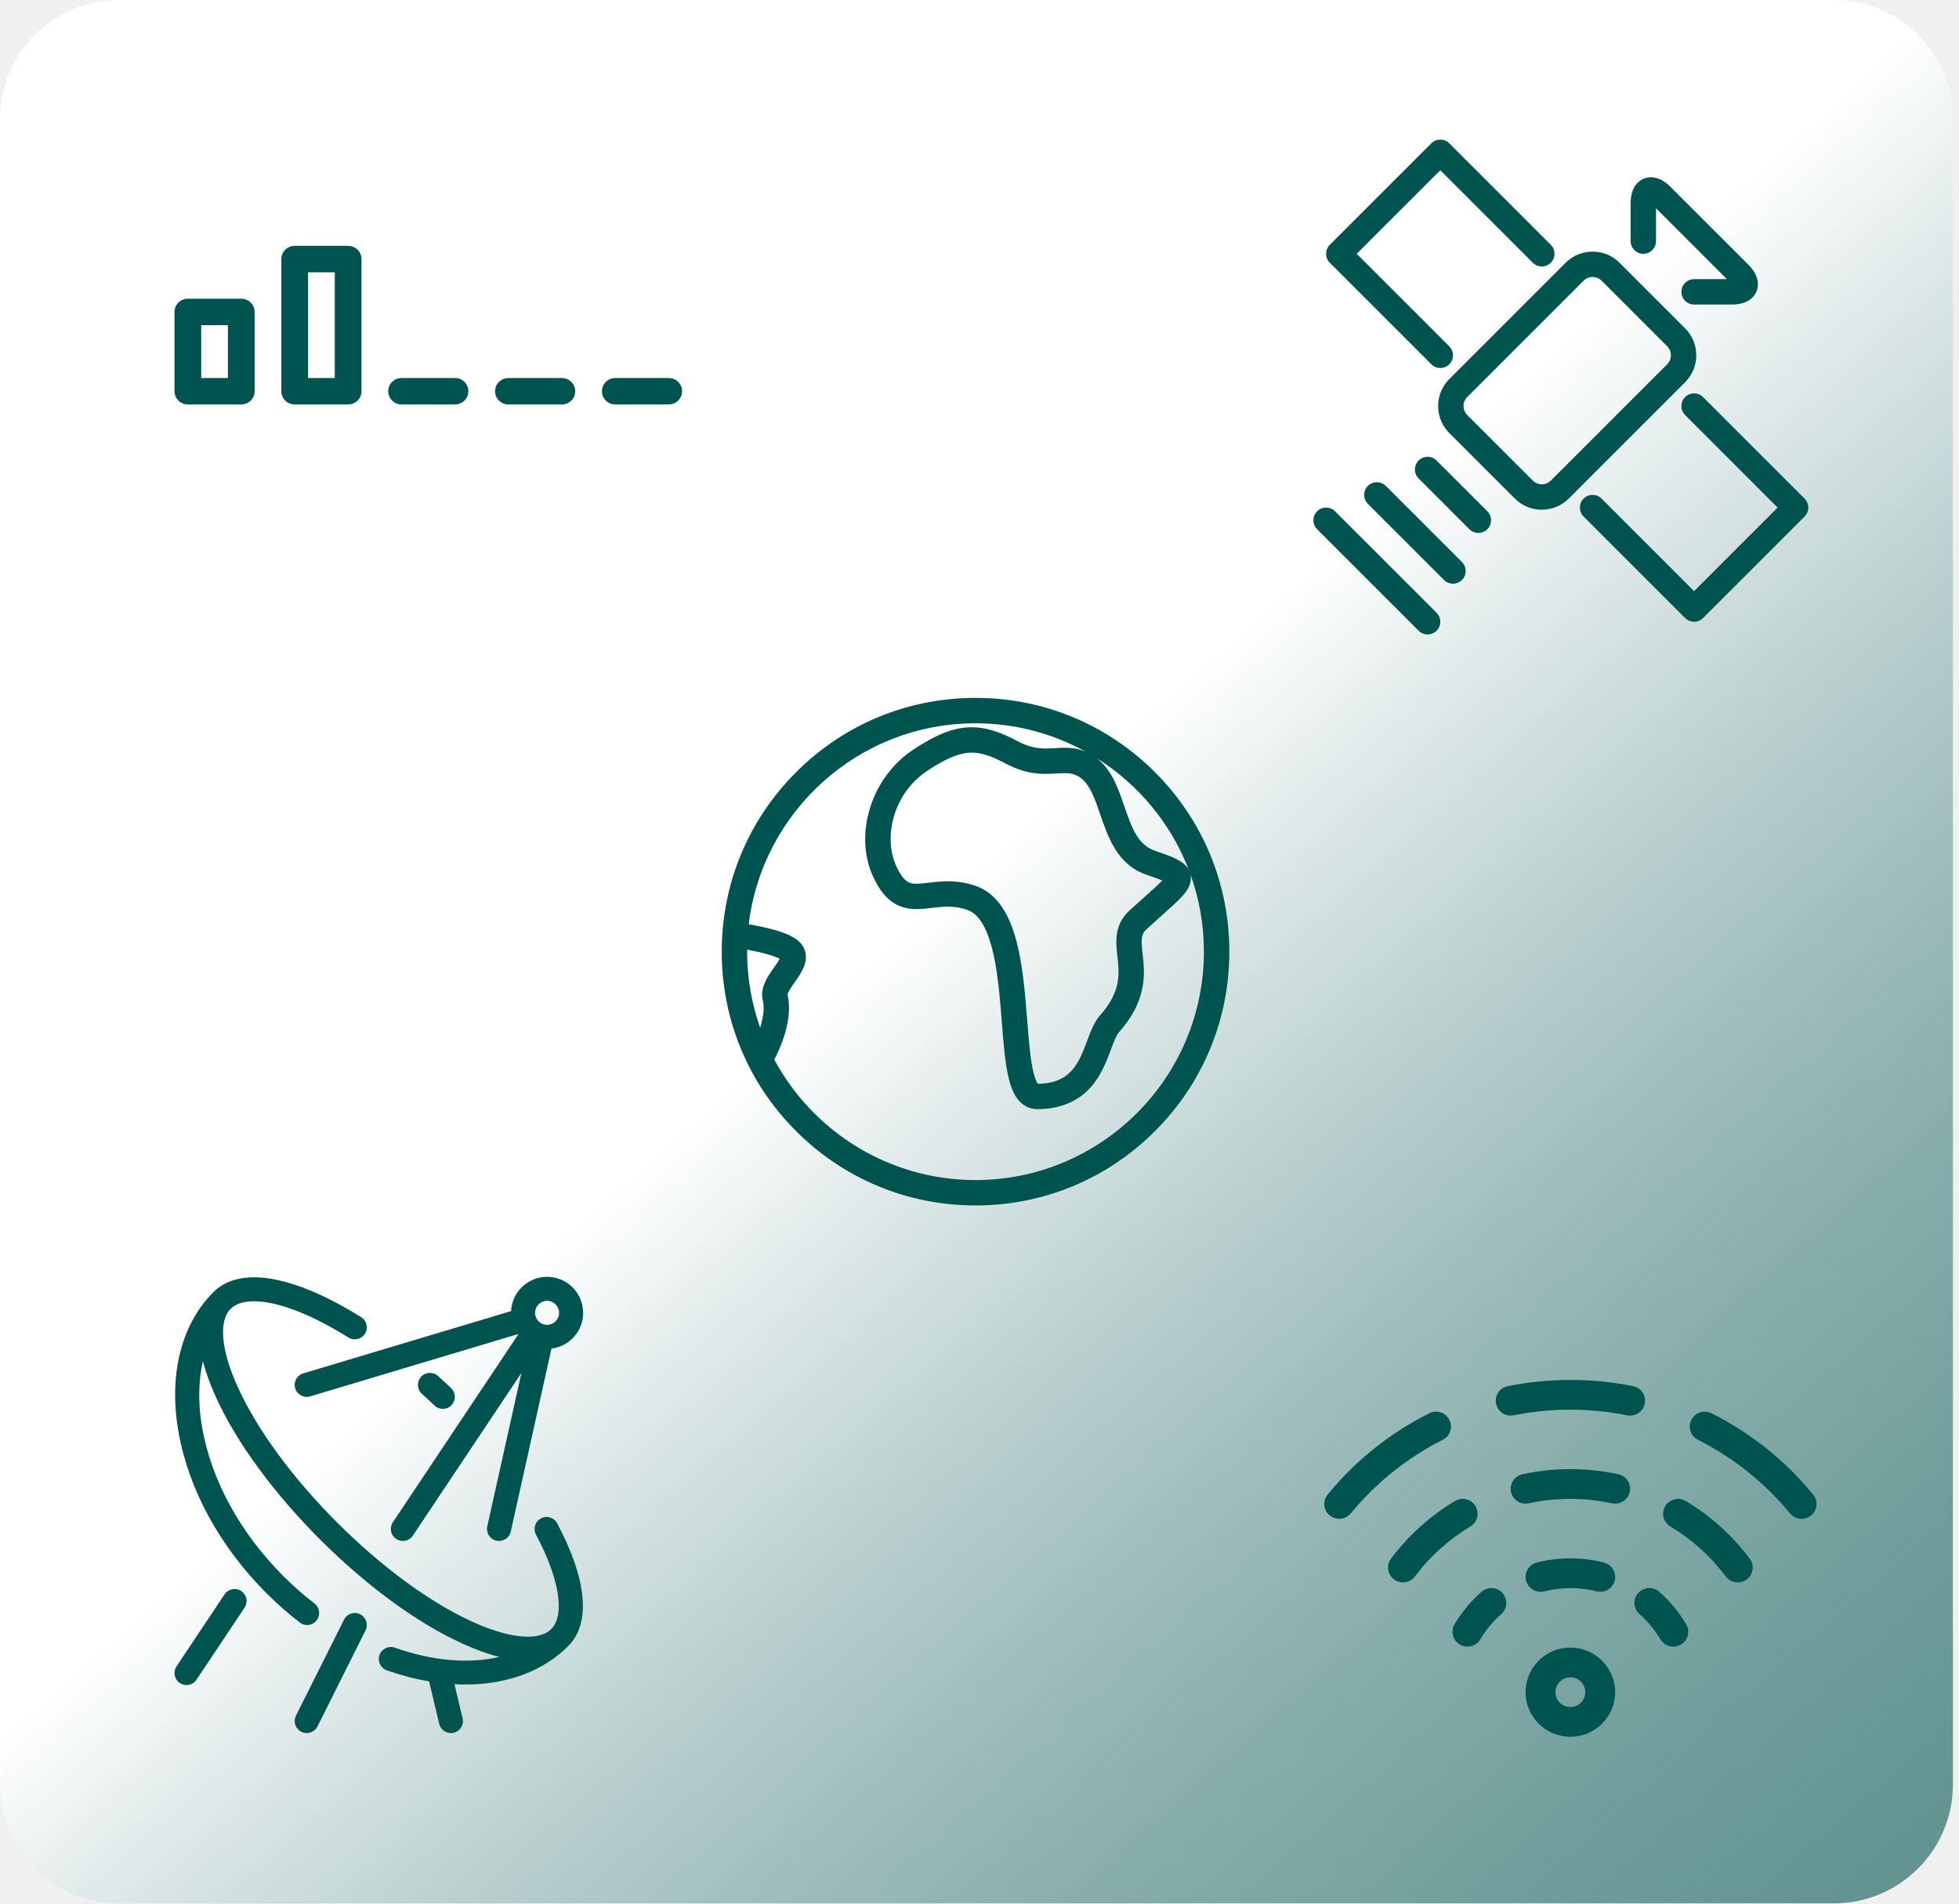
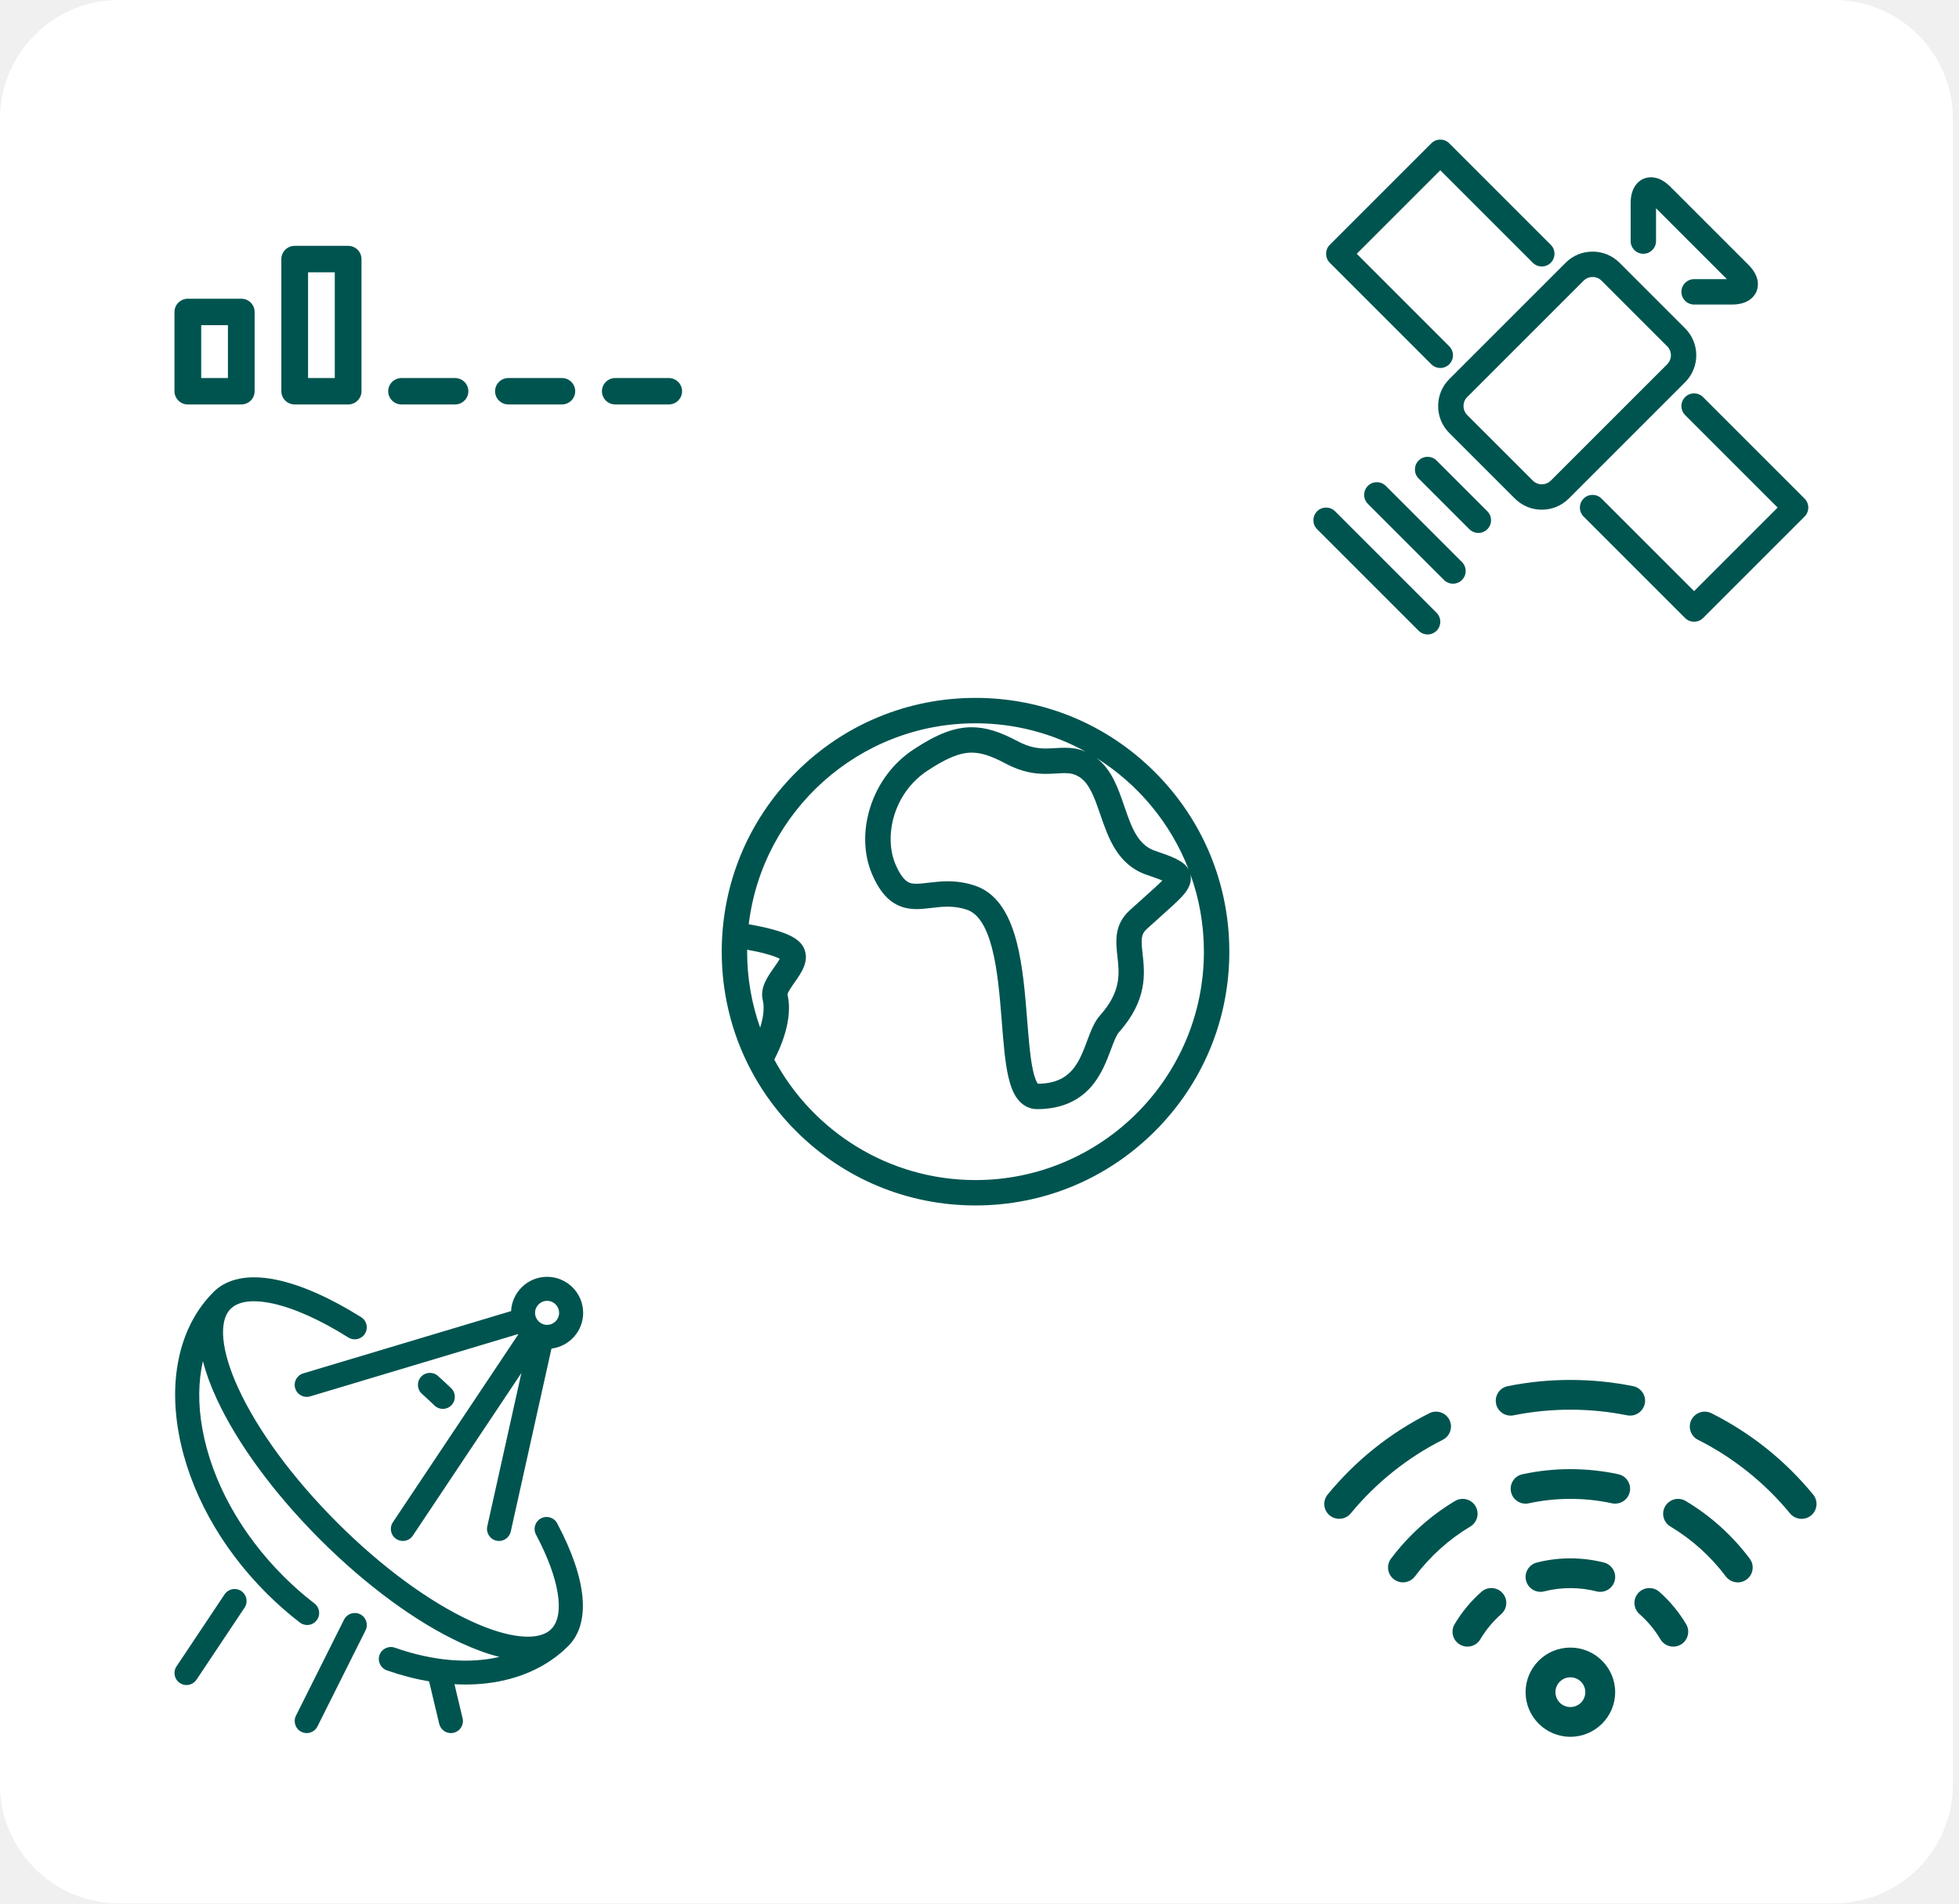
<svg xmlns="http://www.w3.org/2000/svg" width="247px" height="240px" viewBox="0 0 247 240" version="1.1">
-   <defs>
-     <linearGradient x1="3.655%" y1="2.5%" x2="96.293%" y2="102.365%" id="linearGradient-1">
-       <stop stop-color="#FFFFFF" offset="0%" />
-       <stop stop-color="#FFFFFF" offset="46.35%" />
-       <stop stop-color="#005450" stop-opacity="0.598" offset="100%" />
-     </linearGradient>
-   </defs>
  <g id="Page-1" stroke="none" stroke-width="1" fill="none" fill-rule="evenodd">
-     <g id="Artboard" transform="translate(-1599, -6468)">
-       <g id="Group-5-Copy-2" transform="translate(455, 242)">
+     <g id="Artboard" transform="translate(-1852, -6468)">
+       <g id="Group-5-Copy-3" transform="translate(708, 242)">
        <g id="Stacked-Group-2" transform="translate(250, 3404)">
          <g id="Group-7-Copy" transform="translate(0, 2767)">
-             <g id="low-bandwith" transform="translate(894, 55)">
-               <rect id="background" fill="url(#linearGradient-1)" x="2.98427949e-13" y="0" width="246.234" height="240" rx="15" />
+             <g id="low-bandwith-copy" transform="translate(894, 55)">
+               <rect id="background" fill="#FFFFFF" x="2.98427949e-13" y="0" width="246.234" height="240" rx="15" />
              <g id="bad-wifi" transform="translate(166, 174)" fill="#005450" fill-rule="nonzero">
                <path d="M32,45 C28.887,45 26.353,42.476 26.353,39.375 C26.353,36.274 28.887,33.75 32,33.75 C35.113,33.75 37.647,36.274 37.647,39.375 C37.647,42.476 35.113,45 32,45 Z M32,37.5 C30.961,37.5 30.118,38.34 30.118,39.375 C30.118,40.41 30.961,41.25 32,41.25 C33.039,41.25 33.882,40.41 33.882,39.375 C33.882,38.34 33.039,37.5 32,37.5 Z" id="Shape" />
                <path d="M44.977,33.63 C44.333,33.63 43.704,33.3 43.354,32.708 C42.647,31.515 41.758,30.446 40.715,29.527 C39.936,28.841 39.861,27.656 40.55,26.88 C41.239,26.104 42.428,26.029 43.208,26.715 C44.548,27.892 45.688,29.269 46.596,30.799 C47.127,31.691 46.829,32.839 45.933,33.367 C45.632,33.544 45.304,33.63 44.977,33.63 Z" id="Path" />
                <path d="M28.235,26.723 C27.396,26.723 26.632,26.16 26.413,25.312 C26.153,24.311 26.76,23.288 27.768,23.029 C30.52,22.324 33.483,22.324 36.235,23.029 C37.24,23.288 37.847,24.308 37.591,25.312 C37.335,26.317 36.303,26.918 35.298,26.663 C33.156,26.115 30.844,26.115 28.706,26.663 C28.548,26.704 28.39,26.723 28.235,26.723 Z" id="Path" />
                <path d="M19.023,33.63 C18.699,33.63 18.368,33.547 18.067,33.367 C17.171,32.843 16.873,31.691 17.404,30.799 C18.312,29.269 19.452,27.896 20.792,26.715 C21.572,26.029 22.761,26.104 23.45,26.88 C24.139,27.656 24.064,28.841 23.285,29.527 C22.242,30.446 21.353,31.515 20.646,32.708 C20.296,33.3 19.667,33.63 19.023,33.63 L19.023,33.63 Z" id="Path" />
                <path d="M53.109,25.53 C52.536,25.53 51.972,25.271 51.599,24.78 C49.687,22.238 47.334,20.119 44.608,18.48 C43.716,17.948 43.43,16.793 43.968,15.908 C44.506,15.023 45.662,14.734 46.551,15.27 C49.694,17.156 52.408,19.601 54.611,22.534 C55.236,23.363 55.066,24.536 54.234,25.159 C53.896,25.41 53.5,25.534 53.109,25.534 L53.109,25.53 Z" id="Path" />
                <path d="M37.651,15.604 C37.519,15.604 37.384,15.589 37.248,15.559 C33.826,14.812 30.178,14.816 26.756,15.559 C25.739,15.78 24.738,15.139 24.516,14.126 C24.294,13.114 24.937,12.116 25.954,11.895 C29.903,11.036 34.101,11.036 38.05,11.895 C39.066,12.116 39.71,13.114 39.488,14.126 C39.296,15.004 38.517,15.6 37.651,15.6 L37.651,15.604 Z" id="Path" />
                <path d="M10.891,25.53 C10.5,25.53 10.104,25.406 9.766,25.155 C8.934,24.532 8.764,23.359 9.389,22.53 C11.592,19.601 14.306,17.156 17.449,15.27 C18.342,14.734 19.497,15.023 20.032,15.908 C20.567,16.793 20.28,17.948 19.392,18.48 C16.666,20.119 14.313,22.238 12.401,24.776 C12.032,25.267 11.467,25.526 10.891,25.526 L10.891,25.53 Z" id="Path" />
                <path d="M61.15,17.516 C60.604,17.516 60.066,17.28 59.693,16.83 C56.538,12.99 52.525,9.78 48.094,7.553 C47.164,7.088 46.792,5.959 47.262,5.032 C47.733,4.106 48.862,3.735 49.792,4.204 C54.761,6.701 59.076,10.151 62.611,14.456 C63.27,15.259 63.149,16.44 62.347,17.096 C61.997,17.381 61.576,17.52 61.158,17.52 L61.15,17.516 Z" id="Path" />
                <path d="M39.533,4.5 C39.409,4.5 39.285,4.489 39.157,4.463 C34.477,3.518 29.527,3.518 24.847,4.463 C23.827,4.669 22.833,4.013 22.63,2.996 C22.426,1.98 23.081,0.99 24.102,0.787 C29.271,-0.259 34.741,-0.259 39.91,0.787 C40.93,0.994 41.589,1.984 41.382,2.996 C41.201,3.885 40.414,4.5 39.537,4.5 L39.533,4.5 Z" id="Path" />
                <path d="M2.85,17.516 C2.432,17.516 2.01,17.378 1.66,17.093 C0.855,16.436 0.738,15.255 1.397,14.453 C4.932,10.148 9.246,6.701 14.216,4.2 C15.145,3.735 16.275,4.106 16.745,5.029 C17.216,5.951 16.84,7.08 15.913,7.549 C11.479,9.776 7.469,12.986 4.314,16.826 C3.942,17.28 3.403,17.512 2.857,17.512 L2.85,17.516 Z" id="Path" />
              </g>
              <g id="low-signal" transform="translate(22, 31)" fill="#005450" fill-rule="nonzero">
                <path d="M8.421,20 L1.684,20 C0.755,20 0,19.253 0,18.333 L0,8.333 C0,7.413 0.755,6.667 1.684,6.667 L8.421,6.667 C9.351,6.667 10.105,7.413 10.105,8.333 L10.105,18.333 C10.105,19.253 9.351,20 8.421,20 Z M3.368,16.667 L6.737,16.667 L6.737,10 L3.368,10 L3.368,16.667 Z" id="Shape" />
                <path d="M21.895,20 L15.158,20 C14.228,20 13.474,19.253 13.474,18.333 L13.474,1.667 C13.474,0.747 14.228,0 15.158,0 L21.895,0 C22.824,0 23.579,0.747 23.579,1.667 L23.579,18.333 C23.579,19.253 22.824,20 21.895,20 Z M16.842,16.667 L20.211,16.667 L20.211,3.333 L16.842,3.333 L16.842,16.667 Z" id="Shape" />
                <path d="M62.316,20 L55.579,20 C54.649,20 53.895,19.253 53.895,18.333 C53.895,17.413 54.649,16.667 55.579,16.667 L62.316,16.667 C63.245,16.667 64,17.413 64,18.333 C64,19.253 63.245,20 62.316,20 Z" id="Path" />
                <path d="M48.842,20 L42.105,20 C41.176,20 40.421,19.253 40.421,18.333 C40.421,17.413 41.176,16.667 42.105,16.667 L48.842,16.667 C49.772,16.667 50.526,17.413 50.526,18.333 C50.526,19.253 49.772,20 48.842,20 Z" id="Path" />
                <path d="M35.368,20 L28.632,20 C27.702,20 26.947,19.253 26.947,18.333 C26.947,17.413 27.702,16.667 28.632,16.667 L35.368,16.667 C36.298,16.667 37.053,17.413 37.053,18.333 C37.053,19.253 36.298,20 35.368,20 Z" id="Path" />
              </g>
              <g id="orbit" transform="translate(165, 17)" fill="#005450" fill-rule="nonzero">
                <path d="M29.4,47.272 C28.117,47.272 26.91,46.773 26.005,45.87 L17.73,37.595 C16.824,36.69 16.328,35.486 16.328,34.2 C16.328,32.914 16.827,31.71 17.73,30.805 L32.405,16.13 C33.31,15.224 34.514,14.728 35.8,14.728 C37.086,14.728 38.29,15.227 39.195,16.13 L47.47,24.405 C49.342,26.277 49.342,29.32 47.47,31.192 L32.795,45.867 C31.89,46.773 30.686,47.269 29.4,47.269 L29.4,47.272 Z M35.8,17.928 C35.371,17.928 34.968,18.094 34.667,18.392 L19.992,33.067 C19.691,33.368 19.528,33.768 19.528,34.2 C19.528,34.632 19.694,35.032 19.992,35.33 L28.267,43.605 C28.568,43.906 28.968,44.069 29.4,44.069 C29.832,44.069 30.232,43.902 30.533,43.605 L45.208,28.93 C45.832,28.306 45.832,27.291 45.208,26.667 L36.933,18.392 C36.632,18.091 36.232,17.928 35.8,17.928 Z" id="Shape" />
                <path d="M16.6,29.4 C16.19,29.4 15.781,29.243 15.467,28.933 L2.667,16.133 C2.043,15.509 2.043,14.494 2.667,13.87 L15.467,1.07 C16.091,0.446 17.106,0.446 17.73,1.07 L30.53,13.87 C31.154,14.494 31.154,15.509 30.53,16.133 C29.906,16.757 28.891,16.757 28.267,16.133 L16.6,4.466 L6.062,15.003 L17.73,26.67 C18.354,27.294 18.354,28.309 17.73,28.933 C17.416,29.246 17.006,29.4 16.597,29.4 L16.6,29.4 Z" id="Path" />
                <path d="M48.6,61.4 C48.19,61.4 47.781,61.243 47.467,60.933 L34.667,48.133 C34.043,47.509 34.043,46.494 34.667,45.87 C35.291,45.246 36.306,45.246 36.93,45.87 L48.597,57.538 L59.134,47 L47.467,35.333 C46.843,34.709 46.843,33.694 47.467,33.07 C48.091,32.446 49.106,32.446 49.73,33.07 L62.53,45.87 C63.154,46.494 63.154,47.509 62.53,48.133 L49.73,60.933 C49.416,61.246 49.006,61.4 48.597,61.4 L48.6,61.4 Z" id="Path" />
                <path d="M53.4,21.4 L48.6,21.4 C47.717,21.4 47,20.683 47,19.8 C47,18.917 47.717,18.2 48.6,18.2 L52.738,18.2 L43.8,9.262 L43.8,13.4 C43.8,14.283 43.083,15 42.2,15 C41.317,15 40.6,14.283 40.6,13.4 L40.6,8.6 C40.6,6.443 41.755,5.733 42.251,5.528 C42.747,5.323 44.069,5.006 45.592,6.533 L55.467,16.408 C56.99,17.934 56.677,19.253 56.472,19.749 C56.267,20.245 55.554,21.4 53.4,21.4 Z" id="Path" />
                <path d="M21.4,50.2 C20.99,50.2 20.581,50.043 20.267,49.733 L13.867,43.333 C13.243,42.709 13.243,41.694 13.867,41.07 C14.491,40.446 15.506,40.446 16.13,41.07 L22.53,47.47 C23.154,48.094 23.154,49.109 22.53,49.733 C22.216,50.046 21.806,50.2 21.397,50.2 L21.4,50.2 Z" id="Path" />
                <path d="M18.2,56.6 C17.79,56.6 17.381,56.443 17.067,56.133 L7.467,46.533 C6.843,45.909 6.843,44.894 7.467,44.27 C8.091,43.646 9.106,43.646 9.73,44.27 L19.33,53.87 C19.954,54.494 19.954,55.509 19.33,56.133 C19.016,56.446 18.606,56.6 18.197,56.6 L18.2,56.6 Z" id="Path" />
                <path d="M15,63 C14.59,63 14.181,62.843 13.867,62.533 L1.067,49.733 C0.443,49.109 0.443,48.094 1.067,47.47 C1.691,46.846 2.706,46.846 3.33,47.47 L16.13,60.27 C16.754,60.894 16.754,61.909 16.13,62.533 C15.816,62.846 15.406,63 14.997,63 L15,63 Z" id="Path" />
              </g>
              <g id="satellite" transform="translate(22, 161)" fill="#005450" fill-rule="nonzero">
                <path d="M16.67,57.531 C16.443,57.531 16.213,57.479 15.994,57.37 C15.246,56.998 14.943,56.087 15.315,55.339 L21.377,43.227 C21.75,42.479 22.663,42.176 23.411,42.549 C24.16,42.921 24.463,43.832 24.09,44.58 L18.028,56.692 C17.761,57.222 17.228,57.531 16.67,57.531 Z" id="Path" />
                <path d="M1.515,51.475 C1.228,51.475 0.934,51.393 0.676,51.221 C-0.021,50.757 -0.209,49.816 0.255,49.122 L6.317,40.038 C6.78,39.342 7.723,39.154 8.417,39.618 C9.111,40.081 9.302,41.023 8.838,41.716 L2.776,50.8 C2.485,51.239 2.003,51.475 1.512,51.475 L1.515,51.475 Z" id="Path" />
                <path d="M51.526,4.542 C51.526,2.038 49.487,0 46.98,0 C44.546,0 42.555,1.92 42.44,4.321 L16.234,12.175 C15.434,12.415 14.976,13.259 15.218,14.062 C15.415,14.719 16.019,15.14 16.67,15.14 C16.816,15.14 16.961,15.119 17.107,15.076 L43.312,7.222 C43.322,7.237 43.334,7.249 43.343,7.264 L27.533,30.955 C27.07,31.651 27.257,32.59 27.955,33.053 C28.212,33.226 28.506,33.307 28.794,33.307 C29.285,33.307 29.764,33.071 30.055,32.632 L43.74,12.124 L39.439,31.463 C39.257,32.281 39.772,33.089 40.591,33.271 C40.703,33.295 40.812,33.307 40.921,33.307 C41.615,33.307 42.243,32.826 42.4,32.12 L47.532,9.047 C49.781,8.775 51.529,6.858 51.529,4.539 L51.526,4.542 Z M46.98,6.056 C46.143,6.056 45.464,5.378 45.464,4.542 C45.464,3.706 46.143,3.028 46.98,3.028 C47.817,3.028 48.495,3.706 48.495,4.542 C48.495,5.378 47.817,6.056 46.98,6.056 Z" id="Shape" />
                <path d="M32.213,13.626 C32.756,14.119 33.298,14.622 33.841,15.14 L32.213,13.626 Z" id="Path" />
                <path d="M33.838,16.654 C33.462,16.654 33.083,16.514 32.789,16.233 C32.265,15.73 31.725,15.231 31.192,14.746 C30.57,14.186 30.525,13.226 31.086,12.608 C31.646,11.991 32.607,11.942 33.225,12.502 C33.78,13.005 34.338,13.523 34.883,14.044 C35.487,14.622 35.508,15.579 34.929,16.184 C34.632,16.496 34.232,16.651 33.835,16.651 L33.838,16.654 Z" id="Path" />
                <path d="M48.256,31.085 C47.865,30.346 46.947,30.064 46.207,30.458 C45.468,30.852 45.186,31.766 45.58,32.505 C48.541,38.079 49.277,42.646 47.498,44.423 C45.931,45.988 42.167,45.616 37.426,43.43 C32.083,40.968 26.078,36.55 20.52,30.994 C14.961,25.438 10.539,19.439 8.071,14.104 C5.883,9.368 5.513,5.608 7.077,4.042 C8.311,2.81 10.611,2.986 12.324,3.352 C15.046,3.933 18.365,5.417 21.926,7.652 C22.635,8.097 23.572,7.882 24.014,7.173 C24.457,6.465 24.245,5.529 23.535,5.087 C19.677,2.668 16.019,1.045 12.954,0.394 C8.52,-0.551 6.144,0.693 4.931,1.905 C2.825,4.009 1.382,6.683 0.64,9.856 C-0.064,12.866 -0.103,16.169 0.527,19.676 C1.816,26.87 5.75,34.052 11.603,39.899 C12.927,41.222 14.339,42.464 15.803,43.59 C16.079,43.802 16.404,43.905 16.728,43.905 C17.183,43.905 17.631,43.702 17.928,43.315 C18.44,42.652 18.316,41.701 17.652,41.192 C16.291,40.144 14.976,38.988 13.745,37.758 C8.326,32.344 4.692,25.731 3.51,19.143 C2.958,16.072 2.998,13.178 3.586,10.625 C3.958,12.097 4.534,13.683 5.316,15.373 C7.929,21.026 12.563,27.333 18.374,33.138 C24.184,38.942 30.498,43.572 36.156,46.182 C37.872,46.972 39.484,47.557 40.973,47.926 C37.16,48.819 32.592,48.453 27.782,46.764 C26.991,46.485 26.127,46.9 25.848,47.69 C25.569,48.48 25.984,49.343 26.776,49.622 C28.561,50.249 30.346,50.712 32.101,51.009 L33.38,56.371 C33.547,57.068 34.168,57.534 34.853,57.534 C34.968,57.534 35.086,57.522 35.205,57.492 C36.02,57.298 36.52,56.48 36.326,55.669 L35.302,51.369 C35.765,51.393 36.223,51.408 36.678,51.408 C37.605,51.408 38.514,51.357 39.403,51.251 C43.519,50.763 47.059,49.143 49.638,46.567 C52.521,43.687 52.03,38.188 48.253,31.088 L48.256,31.085 Z" id="Path" />
              </g>
              <g id="globe" transform="translate(91, 88)" fill="#005450" fill-rule="nonzero">
                <path d="M54.627,9.373 C48.582,3.328 40.547,0 32,0 C23.453,0 15.418,3.328 9.373,9.373 C3.328,15.418 0,23.453 0,32 C0,40.547 3.328,48.582 9.373,54.627 C15.418,60.672 23.453,64 32,64 C40.547,64 48.582,60.672 54.627,54.627 C60.672,48.582 64,40.547 64,32 C64,23.453 60.672,15.418 54.627,9.373 Z M58.87,21.635 C58.246,20.512 56.678,19.978 54.63,19.28 C52.432,18.531 51.654,16.272 50.755,13.654 C49.974,11.382 49.168,9.037 47.251,7.578 C52.496,10.864 56.608,15.792 58.87,21.635 Z M49.891,32.611 C50.134,34.778 50.384,37.021 47.693,40.042 C46.966,40.858 46.541,41.994 46.09,43.197 C45.046,45.984 44.061,48.618 39.862,48.656 C39.744,48.515 39.411,47.984 39.114,46.31 C38.842,44.768 38.685,42.771 38.515,40.662 C38.259,37.424 37.968,33.75 37.168,30.704 C36.144,26.81 34.426,24.509 31.917,23.67 C30.822,23.306 29.702,23.126 28.499,23.126 C27.61,23.126 26.803,23.222 26.093,23.306 C25.539,23.37 25.014,23.434 24.573,23.434 C24.573,23.434 24.573,23.434 24.573,23.434 C23.824,23.434 22.976,23.434 21.93,21.04 C20.429,17.6 21.536,12.086 25.942,9.178 C28.358,7.584 30.026,6.902 31.517,6.902 C32.707,6.902 33.99,7.315 35.811,8.288 C37.962,9.434 39.648,9.581 40.877,9.581 C41.363,9.581 41.805,9.555 42.23,9.53 C42.589,9.507 42.925,9.488 43.238,9.488 C43.942,9.488 44.512,9.581 45.181,10.035 C46.413,10.877 47.053,12.736 47.728,14.701 C48.752,17.683 49.914,21.062 53.6,22.317 C54.096,22.486 54.947,22.774 55.552,23.027 C55.03,23.565 54.16,24.342 53.306,25.104 C52.755,25.597 52.131,26.154 51.44,26.784 C49.443,28.605 49.68,30.736 49.891,32.614 L49.891,32.611 Z M3.203,31.754 C3.549,31.814 3.92,31.888 4.304,31.968 C6.102,32.352 6.944,32.698 7.312,32.893 C7.142,33.222 6.8,33.709 6.573,34.029 C5.782,35.152 4.797,36.55 5.171,38.09 C5.424,39.13 5.21,40.403 4.842,41.581 C3.779,38.579 3.2,35.354 3.2,31.994 C3.2,31.91 3.203,31.83 3.203,31.747 L3.203,31.754 Z M32,60.8 C21.04,60.8 11.488,54.643 6.624,45.61 C7.462,44.013 9.018,40.48 8.291,37.389 C8.342,37.078 8.87,36.33 9.187,35.878 C10.054,34.646 11.133,33.117 10.333,31.494 C9.773,30.355 8.272,29.587 5.322,28.922 C4.637,28.768 3.971,28.643 3.405,28.544 C5.12,14.288 17.286,3.203 31.997,3.203 C37.046,3.203 41.795,4.512 45.923,6.803 C44.902,6.358 43.978,6.288 43.235,6.288 C42.829,6.288 42.426,6.31 42.035,6.336 C41.654,6.358 41.261,6.381 40.87,6.381 C39.962,6.381 38.829,6.272 37.312,5.462 C34.995,4.23 33.261,3.702 31.514,3.702 C29.35,3.702 27.155,4.541 24.176,6.506 C21.6,8.205 19.661,10.803 18.714,13.827 C17.789,16.774 17.888,19.792 18.992,22.32 C20.294,25.302 22.013,26.634 24.566,26.634 C24.566,26.634 24.566,26.634 24.566,26.634 C25.197,26.634 25.811,26.56 26.461,26.483 C27.117,26.406 27.792,26.326 28.493,26.326 C29.36,26.326 30.125,26.448 30.896,26.704 C32.301,27.174 33.338,28.749 34.067,31.517 C34.797,34.285 35.072,37.808 35.318,40.912 C35.523,43.504 35.715,45.949 36.141,47.795 C36.4,48.915 36.733,49.766 37.165,50.397 C37.808,51.338 38.73,51.856 39.76,51.856 C42.589,51.856 44.848,50.944 46.477,49.146 C47.83,47.651 48.522,45.805 49.078,44.32 C49.405,43.446 49.744,42.541 50.074,42.17 C53.712,38.083 53.338,34.717 53.062,32.256 C52.861,30.451 52.858,29.811 53.587,29.146 C54.266,28.528 54.883,27.974 55.427,27.488 C56.589,26.451 57.427,25.702 58.016,25.062 C58.419,24.621 59.366,23.587 59.104,22.294 C59.101,22.282 59.098,22.272 59.098,22.259 C60.195,25.302 60.794,28.582 60.794,32 C60.794,47.882 47.875,60.8 31.994,60.8 L32,60.8 Z" id="Shape" />
              </g>
            </g>
          </g>
        </g>
      </g>
    </g>
  </g>
</svg>
